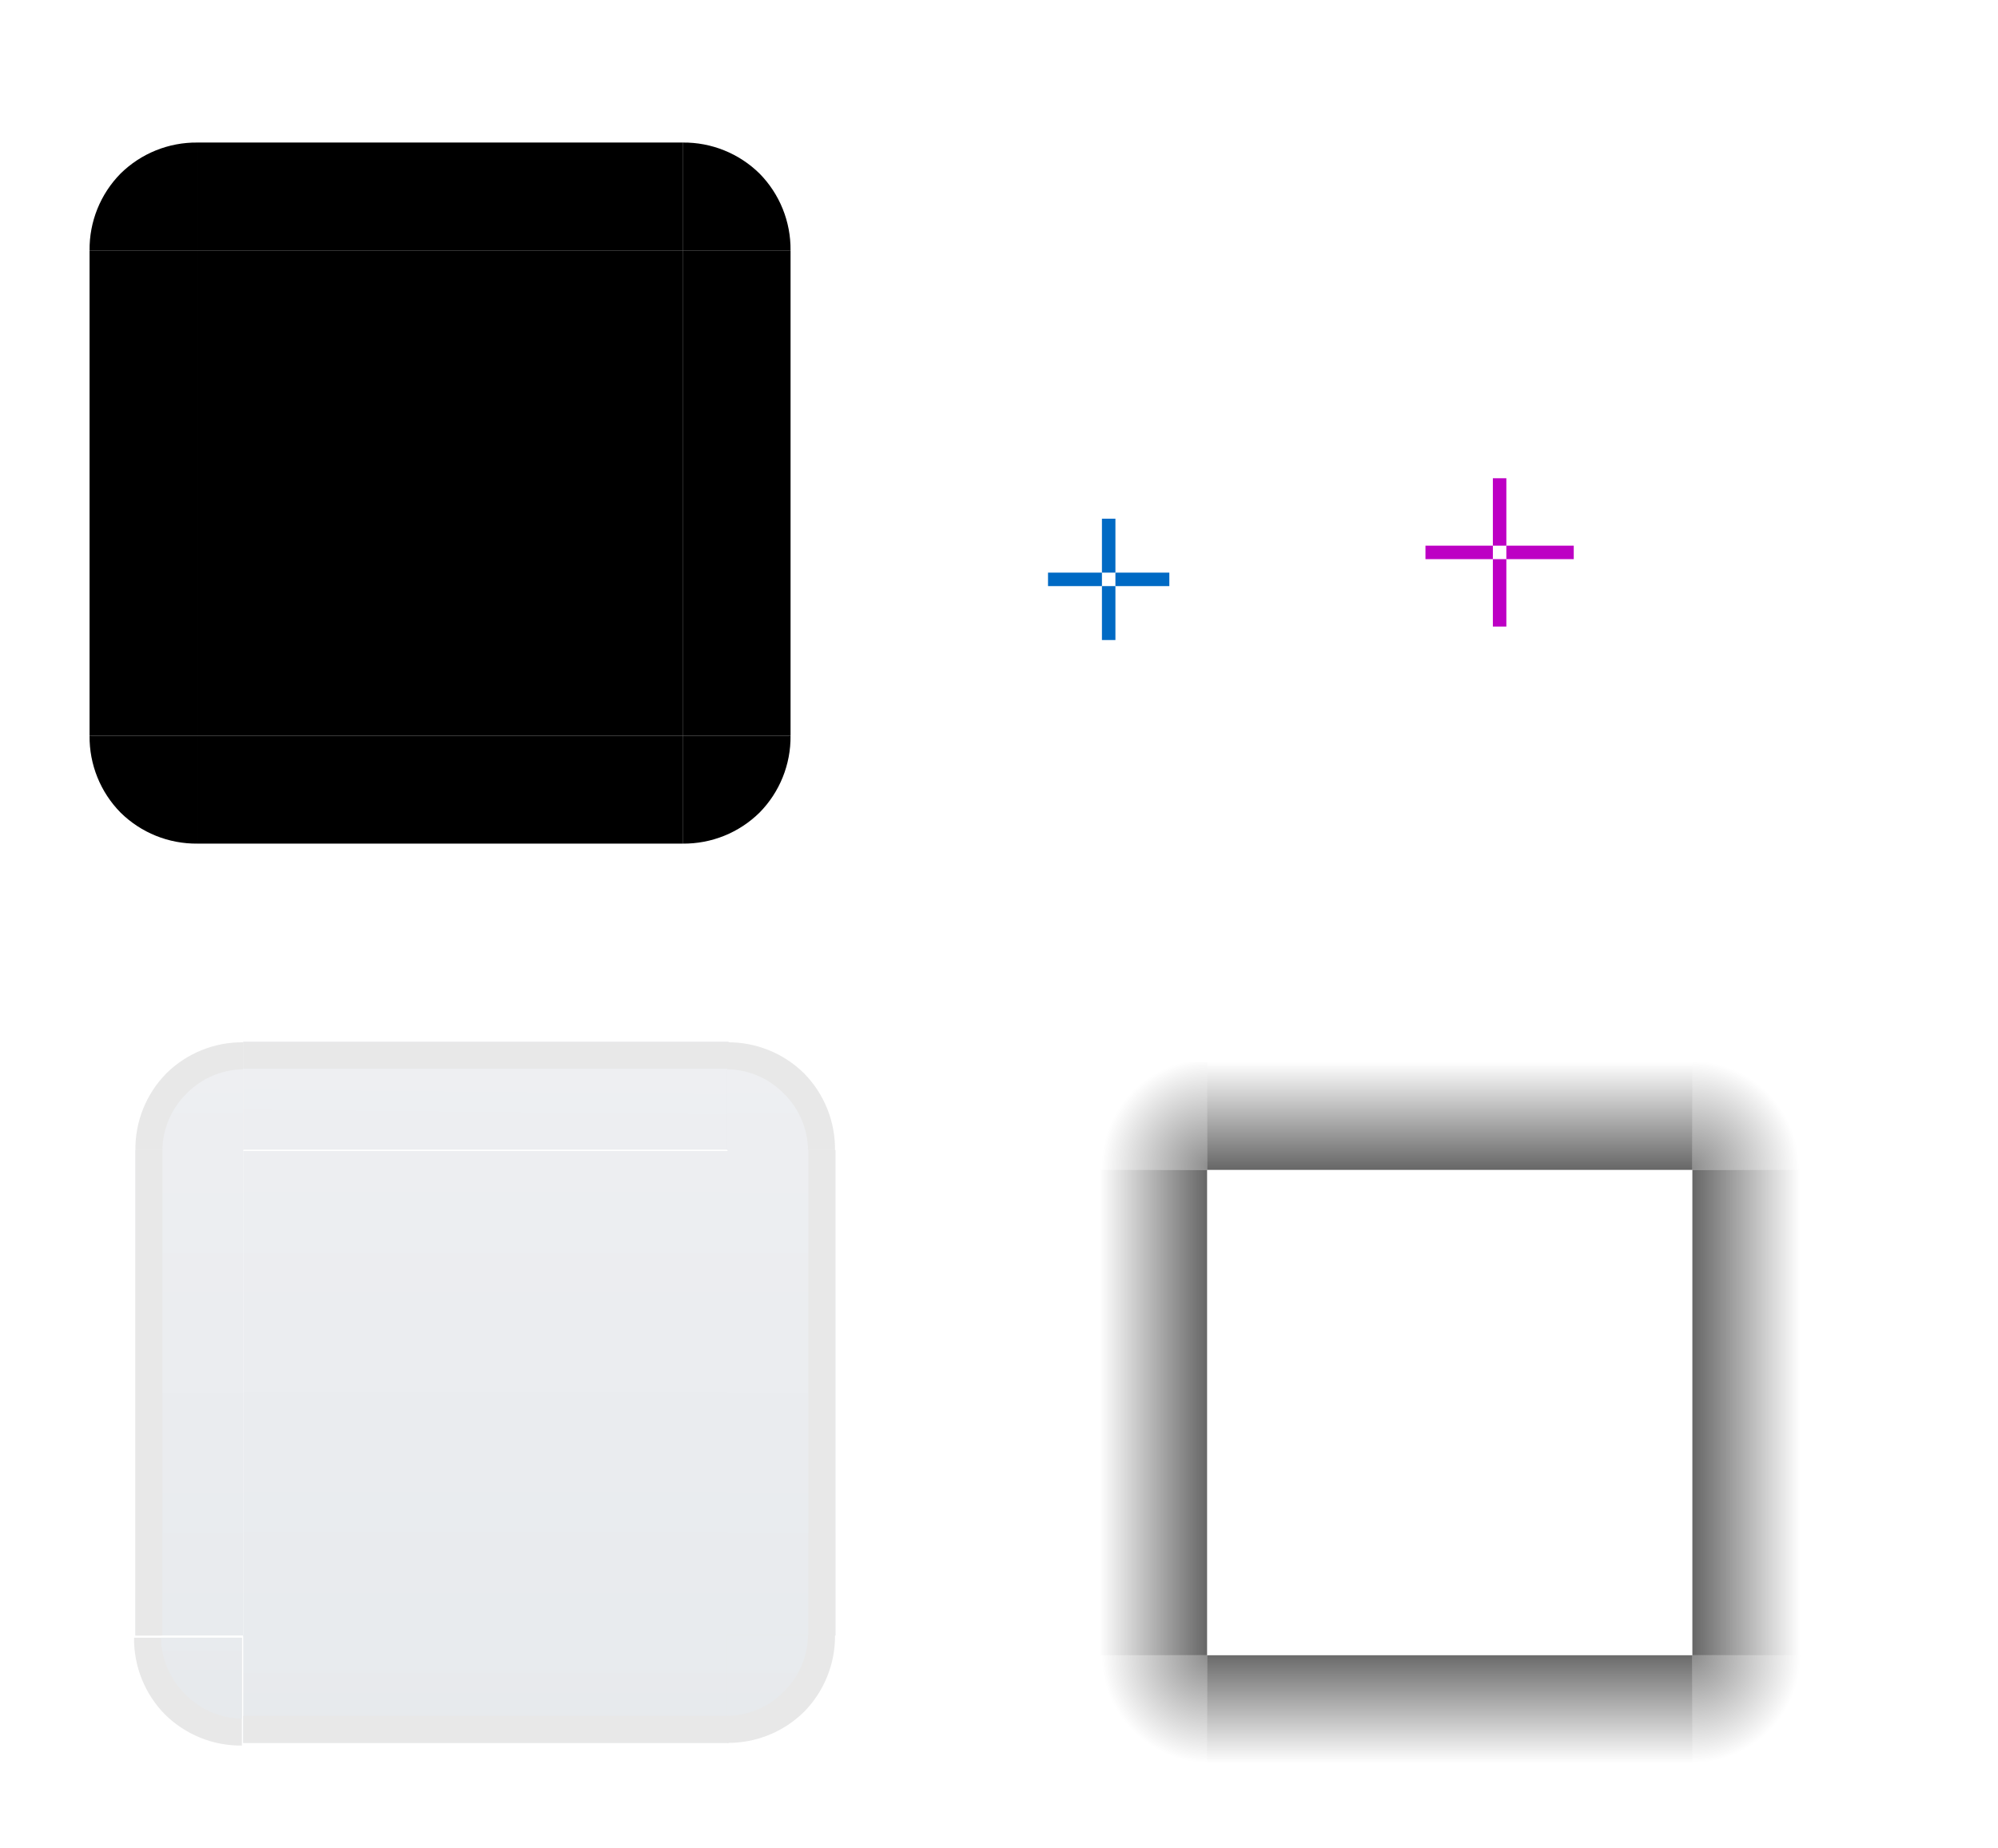
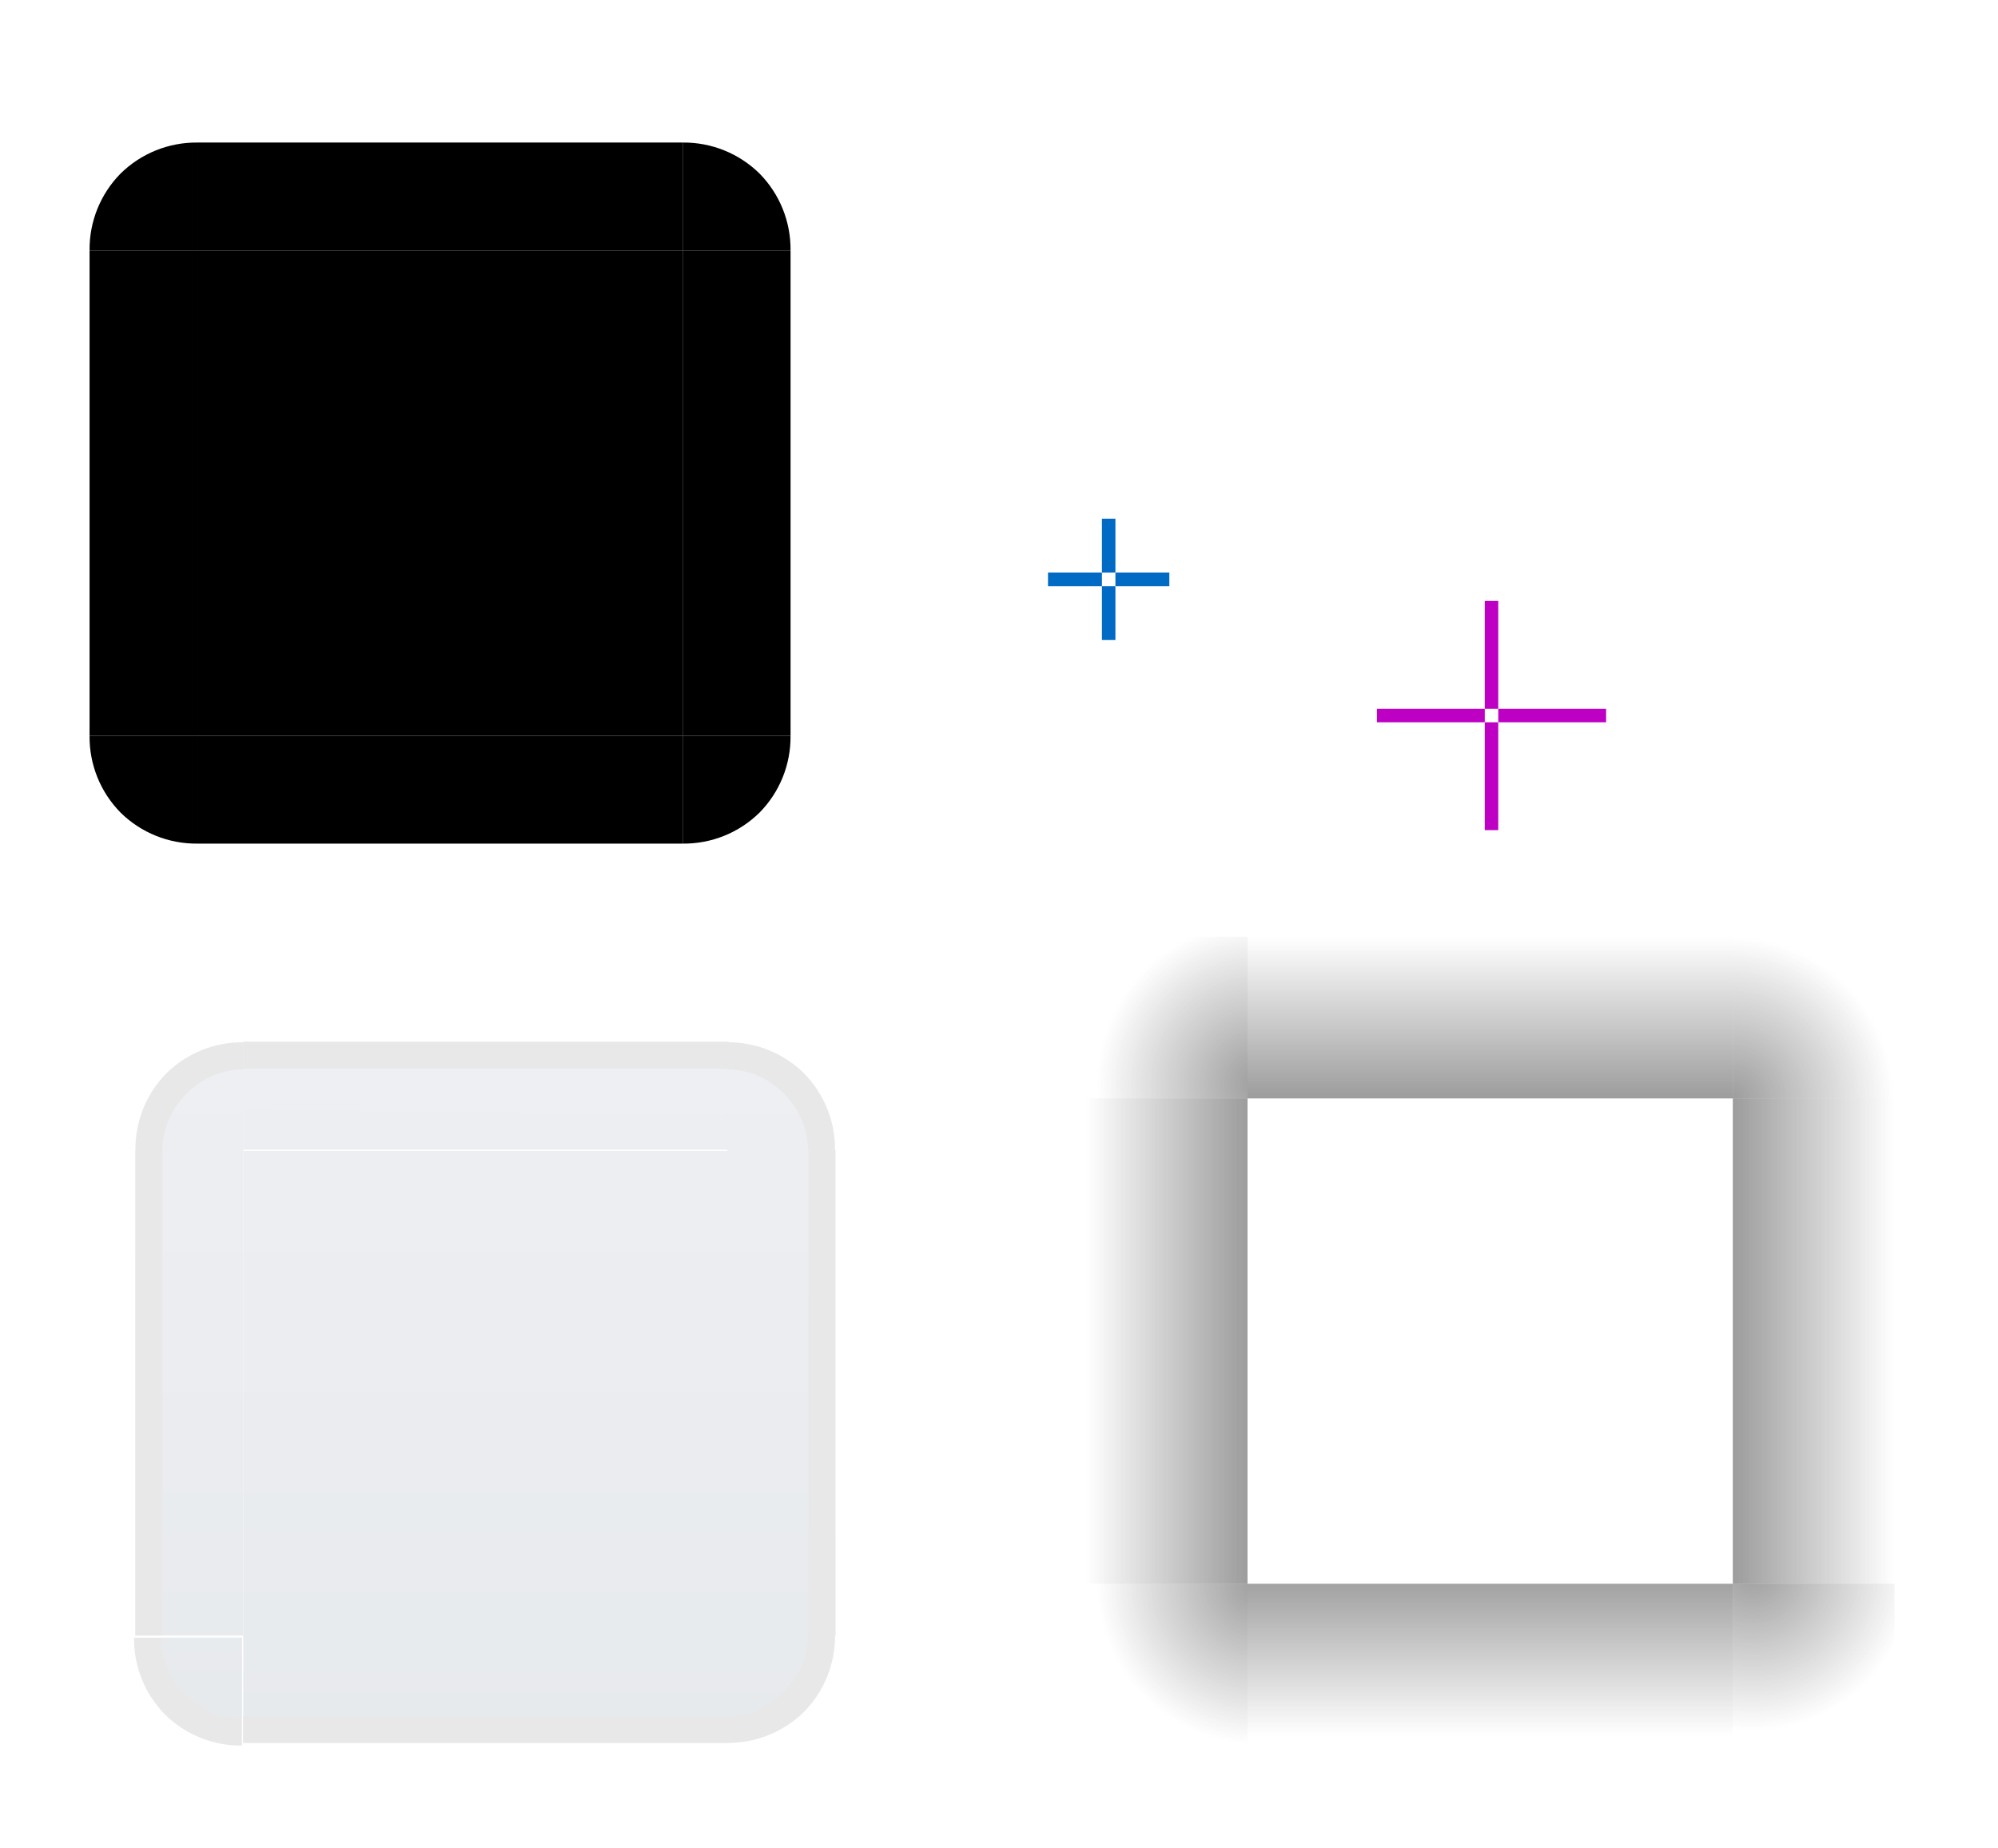
<svg xmlns="http://www.w3.org/2000/svg" xmlns:ns1="http://www.openswatchbook.org/uri/2009/osb" xmlns:xlink="http://www.w3.org/1999/xlink" width="148.216" height="137.016" id="svg3642" version="1.0" viewBox="0 0 148.216 137.016">
  <defs id="defs3644">
    <linearGradient id="linearGradient1038" ns1:paint="solid">
      <stop style="stop-color:#000000;stop-opacity:1;" offset="0" id="stop1036" />
    </linearGradient>
    <linearGradient id="linearGradient1032" ns1:paint="solid">
      <stop style="stop-color:#000000;stop-opacity:1;" offset="0" id="stop1030" />
    </linearGradient>
    <linearGradient id="linearGradient1026" ns1:paint="solid">
      <stop style="stop-color:#000000;stop-opacity:1;" offset="0" id="stop1024" />
    </linearGradient>
    <linearGradient id="linearGradient1020" ns1:paint="solid">
      <stop style="stop-color:#000000;stop-opacity:1;" offset="0" id="stop1018" />
    </linearGradient>
    <linearGradient id="border" ns1:paint="solid">
      <stop style="stop-color:#e8e8e8;stop-opacity:1;" offset="0" id="stop1012" />
    </linearGradient>
    <linearGradient id="bgnew">
      <stop id="stop958" offset="0" style="stop-color:#e7eaed;stop-opacity:1" />
      <stop id="stop960" offset="1" style="stop-color:#eeeff2;stop-opacity:1" />
    </linearGradient>
-     <linearGradient id="linearGradient1165">
-       <stop style="stop-color:#000000;stop-opacity:1;" offset="0" id="stop1161" />
-       <stop style="stop-color:#000000;stop-opacity:0;" offset="1" id="stop1163" />
-     </linearGradient>
-     <linearGradient id="linearGradient1157">
-       <stop style="stop-color:#000000;stop-opacity:1;" offset="0" id="stop1153" />
-       <stop style="stop-color:#000000;stop-opacity:0;" offset="1" id="stop1155" />
-     </linearGradient>
-     <linearGradient id="linearGradient1149">
-       <stop style="stop-color:#000000;stop-opacity:1;" offset="0" id="stop1145" />
-       <stop style="stop-color:#000000;stop-opacity:0;" offset="1" id="stop1147" />
-     </linearGradient>
-     <linearGradient id="linearGradient1141">
-       <stop style="stop-color:#000000;stop-opacity:0.744" offset="0" id="stop1137" />
-       <stop style="stop-color:#000000;stop-opacity:0;" offset="1" id="stop1139" />
-     </linearGradient>
    <linearGradient ns1:paint="solid" id="mask">
      <stop id="stop896" offset="0" style="stop-color:#000000;stop-opacity:1;" />
-     </linearGradient>
-     <linearGradient id="linearGradient888">
-       <stop style="stop-color:#000000;stop-opacity:0.744" offset="0" id="stop884" />
-       <stop style="stop-color:#000000;stop-opacity:0;" offset="1" id="stop886" />
-     </linearGradient>
-     <linearGradient id="linearGradient882">
-       <stop style="stop-color:#000000;stop-opacity:0.744" offset="0" id="stop878" />
-       <stop style="stop-color:#000000;stop-opacity:0;" offset="1" id="stop880" />
-     </linearGradient>
-     <linearGradient id="linearGradient876">
-       <stop style="stop-color:#000000;stop-opacity:0.744" offset="0" id="stop872" />
-       <stop style="stop-color:#000000;stop-opacity:0;" offset="1" id="stop874" />
-     </linearGradient>
-     <radialGradient r="1.5" fy="304.6" fx="300.1" cy="304.6" cx="300.1" gradientTransform="matrix(-5.333,0,0,-5.333,1855,1976)" gradientUnits="userSpaceOnUse" id="radialGradient932" xlink:href="#linearGradient882" />
-     <radialGradient r="1.5" fy="304.6" fx="300.1" cy="304.6" cx="300.1" gradientTransform="matrix(5.333,0,0,-5.333,-1310,1976)" gradientUnits="userSpaceOnUse" id="radialGradient928" xlink:href="#linearGradient888" />
-     <radialGradient r="1.5" fy="304.4" fx="300.1" cy="304.4" cx="300.1" gradientTransform="matrix(-5.333,0,0,5.333,1855,-1308)" gradientUnits="userSpaceOnUse" id="radialGradient924" xlink:href="#linearGradient876" />
-     <linearGradient y2="304.6" x2="261.2" y1="301.6" x1="261.2" gradientTransform="matrix(0.75,0,0,-2.667,65.34,1164)" gradientUnits="userSpaceOnUse" id="linearGradient883" xlink:href="#linearGradient861" />
-     <linearGradient id="linearGradient861">
-       <stop id="stop857" offset="0" style="stop-color:#000000;stop-opacity:0" />
-       <stop id="stop859" offset="1" style="stop-color:#000000;stop-opacity:0.966" />
    </linearGradient>
    <linearGradient y2="202.6" x2="-301.8" y1="202.6" x1="-304.8" gradientTransform="matrix(2.667,0,0,0.75,565.5,45.57)" gradientUnits="userSpaceOnUse" id="linearGradient933" xlink:href="#mask" />
    <linearGradient y2="328.8" x2="229.6" y1="328.8" x1="226.6" gradientTransform="matrix(2.667,0,0,0.75,-388.8,18.8)" gradientUnits="userSpaceOnUse" id="linearGradient935" xlink:href="#mask" />
    <linearGradient y2="202.6" x2="-352.8" y1="202.6" x1="-355.8" gradientTransform="matrix(2.667,0,0,0.75,657.5,45.57)" gradientUnits="userSpaceOnUse" id="linearGradient937" xlink:href="#mask" />
    <linearGradient y2="328.8" x2="226.6" y1="328.8" x1="178.6" gradientTransform="matrix(0.75,0,0,0.75,45.57,18.8)" gradientUnits="userSpaceOnUse" id="linearGradient939" xlink:href="#mask" />
    <linearGradient y2="328.8" x2="178.6" y1="328.8" x1="175.6" gradientTransform="matrix(2.667,0,0,0.75,-296.8,18.8)" gradientUnits="userSpaceOnUse" id="linearGradient941" xlink:href="#mask" />
    <linearGradient gradientTransform="translate(0.9156,69.4)" y2="-312.8" x2="222.6" y1="-312.8" x1="214.6" gradientUnits="userSpaceOnUse" id="linearGradient943" xlink:href="#mask" />
    <linearGradient y2="-312.8" x2="222.6" y1="-312.8" x1="214.6" gradientTransform="translate(-394.1,69.4)" gradientUnits="userSpaceOnUse" id="linearGradient945" xlink:href="#mask" />
    <linearGradient y2="-312.8" x2="222.6" y1="-312.8" x1="214.6" gradientTransform="translate(0.9172,600.2)" gradientUnits="userSpaceOnUse" id="linearGradient947" xlink:href="#mask" />
    <linearGradient y2="-312.8" x2="222.6" y1="-312.8" x1="214.6" gradientTransform="translate(-394.1,600.2)" gradientUnits="userSpaceOnUse" id="linearGradient949" xlink:href="#mask" />
-     <radialGradient xlink:href="#linearGradient1141" id="radialGradient1143" cx="302.5" cy="303.6" fx="302.5" fy="303.6" r="4" gradientUnits="userSpaceOnUse" gradientTransform="matrix(2,5.33e-5,2.492e-5,1.999,-314.7,-291.4)" />
-     <linearGradient xlink:href="#linearGradient1149" id="linearGradient1151" x1="290.4" y1="333.6" x2="298.4" y2="333.6" gradientUnits="userSpaceOnUse" />
-     <linearGradient xlink:href="#linearGradient1157" id="linearGradient1159" x1="254.4" y1="315.6" x2="254.4" y2="307.6" gradientUnits="userSpaceOnUse" />
-     <linearGradient xlink:href="#linearGradient1165" id="linearGradient1167" x1="254.4" y1="329.3" x2="246.4" y2="329.3" gradientUnits="userSpaceOnUse" />
    <linearGradient xlink:href="#bgnew" id="linearGradient927" x1="182.9" y1="358.1" x2="182.9" y2="306.1" gradientUnits="userSpaceOnUse" />
    <linearGradient xlink:href="#bgnew" id="linearGradient936" x1="178.6" y1="334.3" x2="230.6" y2="334.8" gradientUnits="userSpaceOnUse" />
    <linearGradient xlink:href="#bgnew" id="linearGradient944" x1="230.6" y1="349.1" x2="178.6" y2="349.1" gradientUnits="userSpaceOnUse" />
    <linearGradient xlink:href="#bgnew" id="linearGradient970" x1="228.1" y1="-360.9" x2="228" y2="-308.7" gradientUnits="userSpaceOnUse" />
    <linearGradient xlink:href="#bgnew" id="linearGradient978" x1="222.6" y1="360.8" x2="222.6" y2="308.8" gradientUnits="userSpaceOnUse" />
    <linearGradient xlink:href="#bgnew" id="linearGradient986" x1="227.9" y1="-310.9" x2="227.9" y2="-358.9" gradientUnits="userSpaceOnUse" />
    <linearGradient xlink:href="#bgnew" id="linearGradient994" x1="228.1" y1="-360.7" x2="228.1" y2="-308.7" gradientUnits="userSpaceOnUse" />
    <linearGradient xlink:href="#bgnew" id="linearGradient1002" x1="222.7" y1="360.8" x2="222.7" y2="308.8" gradientUnits="userSpaceOnUse" />
    <linearGradient xlink:href="#bgnew" id="linearGradient1010" x1="228" y1="-308.7" x2="228" y2="-360.7" gradientUnits="userSpaceOnUse" />
    <linearGradient xlink:href="#border" id="linearGradient1016" x1="228.6" y1="334.8" x2="230.6" y2="334.8" gradientUnits="userSpaceOnUse" />
    <linearGradient xlink:href="#border" id="linearGradient1022" x1="228" y1="-312.7" x2="236" y2="-312.7" gradientUnits="userSpaceOnUse" />
    <linearGradient xlink:href="#border" id="linearGradient1028" x1="228.6" y1="334.8" x2="230.6" y2="334.8" gradientUnits="userSpaceOnUse" />
    <linearGradient xlink:href="#border" id="linearGradient1034" x1="228" y1="-312.7" x2="236" y2="-312.7" gradientUnits="userSpaceOnUse" />
    <linearGradient xlink:href="#border" id="linearGradient1040" x1="228" y1="-312.7" x2="236" y2="-312.7" gradientUnits="userSpaceOnUse" />
    <linearGradient xlink:href="#border" id="linearGradient1042" x1="228.6" y1="334.8" x2="230.6" y2="334.8" gradientUnits="userSpaceOnUse" />
    <linearGradient xlink:href="#border" id="linearGradient1044" x1="228" y1="-312.7" x2="236" y2="-312.7" gradientUnits="userSpaceOnUse" />
    <linearGradient xlink:href="#border" id="linearGradient1046" x1="228.6" y1="334.8" x2="230.6" y2="334.8" gradientUnits="userSpaceOnUse" />
+     <radialGradient r="1.5" fy="304.6" fx="300.1" cy="304.6" cx="300.1" gradientTransform="matrix(-8,0,0,-8,2659,2783)" gradientUnits="userSpaceOnUse" id="radialGradient932" xlink:href="#shadcorn" />
+     <linearGradient id="shadcorn">
+       <stop style="stop-color:#404040;stop-opacity:1" offset="0" id="stop1137" />
+       <stop style="stop-color:#404040;stop-opacity:0" offset="1" id="stop1139" />
+     </linearGradient>
+     <radialGradient r="1.5" fy="304.6" fx="300.1" cy="304.6" cx="300.1" gradientTransform="matrix(8,0,0,-8,-2106,2782)" gradientUnits="userSpaceOnUse" id="radialGradient928" xlink:href="#shadcorn" />
+     <radialGradient r="1.5" fy="304.4" fx="300.1" cy="304.4" cx="300.1" gradientTransform="matrix(-8,0,0,8,2659,-2126)" gradientUnits="userSpaceOnUse" id="radialGradient924" xlink:href="#shadcorn" />
+     <linearGradient xlink:href="#shad2" id="linearGradient1167" x1="254.4" y1="329.3" x2="246.4" y2="329.3" gradientUnits="userSpaceOnUse" gradientTransform="matrix(1.5,0,0,1,-124.2,-5.263)" />
+     <linearGradient id="shad2">
+       <stop id="stop929" offset="0" style="stop-color:#404040;stop-opacity:1" />
+       <stop id="stop939" offset="1" style="stop-color:#3f3f3f;stop-opacity:0" />
+     </linearGradient>
+     <linearGradient xlink:href="#shad2" id="linearGradient1151" x1="290.4" y1="333.6" x2="298.4" y2="333.6" gradientUnits="userSpaceOnUse" gradientTransform="matrix(1.5,0,0,1,-142.2,-5.263)" />
+     <linearGradient y2="301.6" x2="278.3" y1="304.6" x1="278.3" gradientTransform="matrix(0.75,0,0,-4,68.31,1564)" gradientUnits="userSpaceOnUse" id="linearGradient883" xlink:href="#shad2" />
+     <radialGradient xlink:href="#shadcorn" id="radialGradient1143" cx="302.5" cy="303.6" fx="302.5" fy="303.6" r="4" gradientUnits="userSpaceOnUse" gradientTransform="matrix(3,7.995e-5,3.738e-5,2.999,-614.2,-600.2)" />
+     <linearGradient xlink:href="#shad2" id="linearGradient1159" x1="254.4" y1="315.6" x2="254.4" y2="307.6" gradientUnits="userSpaceOnUse" gradientTransform="matrix(1,0,0,1.5,3.01,-163.1)" />
  </defs>
  <style type="text/css" id="current-color-scheme">
      .ColorScheme-Text {
        color:#31363b;
      }
      .ColorScheme-Background{
        color:#eff0f1;
      }
      .ColorScheme-ViewText {
        color:#31363b;
      }
      .ColorScheme-ViewBackground{
        color:#fcfcfc;
      }
      .ColorScheme-ViewHover {
        color:#3daee9;
      }
      .ColorScheme-ViewFocus{
        color:#3daee9;
      }
      .ColorScheme-ButtonText {
        color:#31363b;
      }
      .ColorScheme-ButtonBackground{
        color:#eff0f1;
      }
      .ColorScheme-ButtonHover {
        color:#3daee9;
      }
      .ColorScheme-ButtonFocus{
        color:#3daee9;
      }
  </style>
  <g id="layer1" transform="translate(-164.8559,-228.8272)">
-     <path id="shadow-top" d="m 290.4,315.6 v -8 h -36 v 8 z" style="fill:url(#linearGradient1159);fill-opacity:1;stroke:none;stroke-width:0.817;opacity:0.601" />
-     <path style="fill:url(#radialGradient1143);fill-opacity:1;stroke:none;stroke-width:0.264;opacity:0.601" d="m 298.4,315.6 v -8 h -8 v 8 z" id="shadow-topright" />
-     <rect id="shadow-center" height="36" x="254.4" y="315.6" width="36" class="ColorScheme-ViewBackground" style="color:#fcfcfc;opacity:0.601;fill:#000000;fill-opacity:1;stroke-width:15999998" />
-     <rect y="-270.3" x="-281.6" height="1" width="5" id="shadow-hint-right-margin" style="fill:#bd00c4;fill-opacity:1;stroke:none;stroke-width:0.408" transform="scale(-1)" />
-     <rect transform="scale(-1)" style="fill:#bd00c4;fill-opacity:1;stroke:none;stroke-width:0.408" id="shadow-hint-left-margin" width="5" height="1" x="-275.6" y="-270.3" />
-     <rect transform="rotate(90)" style="fill:#bd00c4;fill-opacity:1;stroke:none;stroke-width:0.408" id="shadow-hint-bottom-margin" width="5" height="1" x="270.3" y="-276.6" />
-     <rect style="fill:#bd00c4;fill-opacity:1;stroke:none;stroke-width:8164945.5" id="shadow-hint-top-margin" width="1" height="5" x="275.6" y="264.3" />
-     <path style="fill:url(#linearGradient883);fill-opacity:1;stroke:none;stroke-width:0.817;opacity:0.601" d="m 290.4,351.6 v 8 h -36 v -8 z" id="shadow-bottom" />
-     <path style="fill:url(#linearGradient1151);fill-opacity:1;stroke:none;stroke-width:0.817;opacity:0.601" d="m 290.4,351.6 h 8 v -36 h -8 z" id="shadow-right" />
-     <path style="fill:url(#linearGradient1167);fill-opacity:1;stroke:none;stroke-width:0.817;opacity:0.601" d="m 254.4,315.6 h -8 v 36 h 8 z" id="shadow-left" />
-     <path id="shadow-topleft" d="m 246.4,315.6 v -8 h 8 v 8 z" style="fill:url(#radialGradient924);fill-opacity:1;stroke:none;stroke-width:0.264;opacity:0.601" />
-     <path id="shadow-bottomright" d="m 298.4,351.6 v 8 h -8 v -8 z" style="fill:url(#radialGradient928);fill-opacity:1;stroke:none;stroke-width:0.264;opacity:0.601" />
-     <path id="shadow-bottomleft" d="m 246.4,351.6 v 8 h 8 v -8 z" style="fill:url(#radialGradient932);fill-opacity:1;stroke:none;stroke-width:0.264;opacity:0.601" />
    <rect transform="rotate(-90)" y="179.5" x="-247.4" height="36" width="8.001" id="mask-top" class="ColorScheme-Background" style="color:#eff0f1;fill:url(#linearGradient933);fill-opacity:1.0;stroke:none;stroke-width:0.24" />
    <rect style="color:#eff0f1;fill:url(#linearGradient935);fill-opacity:1.0;stroke:none;stroke-width:0.24" id="mask-right" class="ColorScheme-Background" width="8.001" height="36" x="215.5" y="247.4" />
    <rect style="color:#eff0f1;fill:url(#linearGradient937);fill-opacity:1.0;stroke:none;stroke-width:0.24" id="mask-bottom" class="ColorScheme-Background" width="8.001" height="36" x="-291.4" y="179.5" transform="rotate(-90)" />
    <rect y="247.4" x="179.5" height="36" width="36" id="mask-center" class="ColorScheme-Background" style="color:#eff0f1;fill:url(#linearGradient939);fill-opacity:1.0;stroke:none;stroke-width:0.96" />
    <rect y="247.4" x="171.5" height="36" width="8.001" id="mask-left" class="ColorScheme-Background" style="color:#eff0f1;fill:url(#linearGradient941);fill-opacity:1.0;stroke:none;stroke-width:0.24" />
    <path style="opacity:1;fill:url(#linearGradient943);fill-opacity:1.0;fill-rule:evenodd;stroke:none;stroke-width:1.007;stroke-linecap:square;stroke-linejoin:miter;stroke-miterlimit:4;stroke-dasharray:none;stroke-dashoffset:0;stroke-opacity:0.827;paint-order:normal" id="mask-topright" d="m 223.5,-247.4 a 8.001,7.998 0 0 1 -2.3,5.7 8.001,7.998 0 0 1 -5.7,2.3 l 0,-8 z" transform="scale(1,-1)" />
    <path transform="scale(-1)" d="m -171.5,-247.4 a 8.001,7.998 0 0 1 -2.3,5.7 8.001,7.998 0 0 1 -5.7,2.3 l 0,-8 z" id="mask-topleft" style="opacity:1;fill:url(#linearGradient945);fill-opacity:1.0;fill-rule:evenodd;stroke:none;stroke-width:1.007;stroke-linecap:square;stroke-linejoin:miter;stroke-miterlimit:4;stroke-dasharray:none;stroke-dashoffset:0;stroke-opacity:0.827;paint-order:normal" />
    <path d="m 223.5,283.4 a 8.001,7.998 0 0 1 -2.3,5.7 8.001,7.998 0 0 1 -5.7,2.3 l 0,-8 z" id="mask-bottomright" style="opacity:1;fill:url(#linearGradient947);fill-opacity:1.0;fill-rule:evenodd;stroke:none;stroke-width:1.007;stroke-linecap:square;stroke-linejoin:miter;stroke-miterlimit:4;stroke-dasharray:none;stroke-dashoffset:0;stroke-opacity:0.827;paint-order:normal" />
    <path d="m -171.5,283.4 a 8.001,7.998 0 0 1 -2.3,5.7 8.001,7.998 0 0 1 -5.7,2.3 l 0,-8 z" id="mask-bottomleft" style="opacity:1;fill:url(#linearGradient949);fill-opacity:1.0;fill-rule:evenodd;stroke:none;stroke-width:1.007;stroke-linecap:square;stroke-linejoin:miter;stroke-miterlimit:4;stroke-dasharray:none;stroke-dashoffset:0;stroke-opacity:0.827;paint-order:normal" transform="scale(-1,1)" />
    <rect transform="scale(-1)" style="fill:#006ac4;fill-opacity:1;stroke:none;stroke-width:0.408" id="hint-right-margin" width="4" height="1" x="-251.6" y="-272.3" />
    <rect y="-272.3" x="-246.6" height="1" width="4" id="hint-left-margin" style="fill:#006ac4;fill-opacity:1;stroke:none;stroke-width:0.408" transform="scale(-1)" />
    <rect y="-247.6" x="272.3" height="1" width="4" id="hint-bottom-margin" style="fill:#006ac4;fill-opacity:1;stroke:none;stroke-width:0.408" transform="rotate(90)" />
    <rect y="267.3" x="246.6" height="4" width="1" id="hint-top-margin" style="fill:#006ac4;fill-opacity:1;stroke:none;stroke-width:8164945.5" />
    <rect y="314.2" x="182.9" height="36" width="36" id="center" class="ColorScheme-Background" style="color:#eff0f1;fill:url(#linearGradient927);fill-opacity:1;stroke:none;stroke-width:0.96" />
    <g id="right" transform="translate(-3.771,-2.664)">
      <rect y="316.8" x="222.6" height="36" width="8.001" class="ColorScheme-Background" id="rect1267" style="color:#eff0f1;fill:url(#linearGradient1002);fill-opacity:1;stroke:none;stroke-width:0.24" />
      <rect style="color:#eff0f1;fill:url(#linearGradient1016);fill-opacity:1;stroke:none;stroke-width:0.24" id="rect1257" class="ColorScheme-Background" width="2" height="36" x="228.6" y="316.8" />
    </g>
    <g transform="matrix(-1,0,0,1,405.5,-2.664)" id="left">
      <rect style="color:#eff0f1;fill:url(#linearGradient978);fill-opacity:1;stroke:none;stroke-width:0.24" id="rect1269" class="ColorScheme-Background" width="8.001" height="36" x="222.6" y="316.8" />
      <rect y="316.8" x="228.6" height="36" width="2" class="ColorScheme-Background" id="rect1271" style="color:#eff0f1;fill:url(#linearGradient1046);fill-opacity:1.0;stroke:none;stroke-width:0.24" />
    </g>
    <g transform="rotate(-90,201.4,335.3)" id="top">
      <rect style="color:#eff0f1;fill:url(#linearGradient936);fill-opacity:1.0;stroke:none;stroke-width:0.24" id="rect1277" class="ColorScheme-Background" width="8.001" height="36" x="222.6" y="316.8" />
      <rect y="316.8" x="228.6" height="36" width="2" class="ColorScheme-Background" id="rect1279" style="color:#eff0f1;fill:url(#linearGradient1028);fill-opacity:1.0;stroke:none;stroke-width:0.24" />
    </g>
    <g transform="rotate(90,204.1,331.6)" id="bottom">
      <rect style="color:#eff0f1;fill:url(#linearGradient944);fill-opacity:1.0;stroke:none;stroke-width:0.24" id="rect1285" class="ColorScheme-Background" width="8.001" height="36" x="222.6" y="316.8" />
      <rect y="316.8" x="228.6" height="36" width="2" class="ColorScheme-Background" id="rect1287" style="color:#eff0f1;fill:url(#linearGradient1042);fill-opacity:1.0;stroke:none;stroke-width:0.24" />
    </g>
    <g id="topright" transform="translate(-9.201,-2.564)">
      <path transform="scale(1,-1)" d="m 236,-316.7 a 8.001,7.998 0 0 1 -2.3,5.7 8.001,7.998 0 0 1 -5.7,2.3 l 0,-8 z" id="path1301" style="opacity:1;fill:url(#linearGradient1022);fill-opacity:1.0;fill-rule:evenodd;stroke:none;stroke-width:1.007;stroke-linecap:square;stroke-linejoin:miter;stroke-miterlimit:4;stroke-dasharray:none;stroke-dashoffset:0;stroke-opacity:0.827;paint-order:normal" />
      <path style="opacity:1;fill:url(#linearGradient994);fill-opacity:1.0;fill-rule:evenodd;stroke:none;stroke-width:1.007;stroke-linecap:square;stroke-linejoin:miter;stroke-miterlimit:4;stroke-dasharray:none;stroke-dashoffset:0;stroke-opacity:0.827;paint-order:normal" id="path1293" d="m 234,-316.7 a 5.999,6 0 0 1 -1.8,4.2 5.999,6 0 0 1 -4.2,1.8 l 0,-6 z" transform="scale(1,-1)" />
    </g>
    <g transform="matrix(-1,0,0,1,410.9,-2.564)" id="topleft">
      <path style="opacity:1;fill:url(#linearGradient1034);fill-opacity:1.0;fill-rule:evenodd;stroke:none;stroke-width:1.007;stroke-linecap:square;stroke-linejoin:miter;stroke-miterlimit:4;stroke-dasharray:none;stroke-dashoffset:0;stroke-opacity:0.827;paint-order:normal" id="path1303" d="m 236,-316.7 a 8.001,7.998 0 0 1 -2.3,5.7 8.001,7.998 0 0 1 -5.7,2.3 l 0,-8 z" transform="scale(1,-1)" />
      <path transform="scale(1,-1)" d="m 234,-316.7 a 5.999,6 0 0 1 -1.8,4.2 5.999,6 0 0 1 -4.2,1.8 l 0,-6 z" id="path1305" style="opacity:1;fill:url(#linearGradient970);fill-opacity:1;fill-rule:evenodd;stroke:none;stroke-width:1.007;stroke-linecap:square;stroke-linejoin:miter;stroke-miterlimit:4;stroke-dasharray:none;stroke-dashoffset:0;stroke-opacity:0.827;paint-order:normal" />
    </g>
    <g transform="matrix(1,0,0,-1,-9.201,666.8)" id="bottomright">
      <path style="opacity:1;fill:url(#linearGradient1040);fill-opacity:1.0;fill-rule:evenodd;stroke:none;stroke-width:1.007;stroke-linecap:square;stroke-linejoin:miter;stroke-miterlimit:4;stroke-dasharray:none;stroke-dashoffset:0;stroke-opacity:0.827;paint-order:normal" id="path1311" d="m 236,-316.7 a 8.001,7.998 0 0 1 -2.3,5.7 8.001,7.998 0 0 1 -5.7,2.3 l 0,-8 z" transform="scale(1,-1)" />
      <path transform="scale(1,-1)" d="m 234,-316.7 a 5.999,6 0 0 1 -1.8,4.2 5.999,6 0 0 1 -4.2,1.8 l 0,-6 z" id="path1313" style="opacity:1;fill:url(#linearGradient1010);fill-opacity:1;fill-rule:evenodd;stroke:none;stroke-width:1.007;stroke-linecap:square;stroke-linejoin:miter;stroke-miterlimit:4;stroke-dasharray:none;stroke-dashoffset:0;stroke-opacity:0.827;paint-order:normal" />
    </g>
    <g transform="rotate(-180,205.4,333.5)" id="bottomleft">
      <path style="opacity:1;fill:url(#linearGradient1044);fill-opacity:1.0;fill-rule:evenodd;stroke:none;stroke-width:1.007;stroke-linecap:square;stroke-linejoin:miter;stroke-miterlimit:4;stroke-dasharray:none;stroke-dashoffset:0;stroke-opacity:0.827;paint-order:normal" id="path1319" d="m 236,-316.7 a 8.001,7.998 0 0 1 -2.3,5.7 8.001,7.998 0 0 1 -5.7,2.3 l 0,-8 z" transform="scale(1,-1)" />
      <path transform="scale(1,-1)" d="m 234,-316.7 a 5.999,6 0 0 1 -1.8,4.2 5.999,6 0 0 1 -4.2,1.8 l 0,-6 z" id="path1321" style="opacity:1;fill:url(#linearGradient986);fill-opacity:1;fill-rule:evenodd;stroke:none;stroke-width:1.007;stroke-linecap:square;stroke-linejoin:miter;stroke-miterlimit:4;stroke-dasharray:none;stroke-dashoffset:0;stroke-opacity:0.827;paint-order:normal" />
    </g>
+     <path id="shadow-top" d="m 293.4,310.3 v -12 h -36 v 12 z" style="opacity:0.518;fill:url(#linearGradient1159);fill-opacity:1;stroke:none;stroke-width:0.817" />
+     <path style="opacity:0.518;fill:url(#radialGradient1143);fill-opacity:1;stroke:none;stroke-width:0.263" d="m 305.4,310.3 v -12 h -12 v 12 z" id="shadow-topright" />
+     <rect id="shadow-center" height="36" x="257.4" y="310.3" width="36" class="ColorScheme-ViewBackground" style="color:#fcfcfc;opacity:0.518;fill:#000000;fill-opacity:1;stroke-width:15999998" />
+     <rect y="-282.4" x="-284" height="1" width="8" id="shadow-hint-right-margin" style="fill:#bd00c4;fill-opacity:1;stroke:none;stroke-width:0.408" transform="scale(-1)" />
+     <rect transform="scale(-1)" style="fill:#bd00c4;fill-opacity:1;stroke:none;stroke-width:0.408" id="shadow-hint-left-margin" width="8" height="1" x="-275" y="-282.4" />
+     <rect transform="rotate(90)" style="fill:#bd00c4;fill-opacity:1;stroke:none;stroke-width:0.408" id="shadow-hint-bottom-margin" width="8" height="1" x="282.4" y="-276" />
+     <rect style="fill:#bd00c4;fill-opacity:1;stroke:none;stroke-width:8164945.5" id="shadow-hint-top-margin" width="1" height="8" x="275" y="273.4" />
+     <path style="opacity:0.518;fill:url(#linearGradient883);fill-opacity:1;stroke:none;stroke-width:0.817" d="m 293.4,346.3 v 12 h -36 v -12 z" id="shadow-bottom" />
+     <path style="opacity:0.518;fill:url(#linearGradient1151);fill-opacity:1;stroke:none;stroke-width:0.817" d="m 293.4,346.3 h 12 v -36 h -12 z" id="shadow-right" />
+     <path style="opacity:0.518;fill:url(#linearGradient1167);fill-opacity:1;stroke:none;stroke-width:0.817" d="m 257.4,310.3 h -12 v 36 h 12 z" id="shadow-left" />
+     <path id="shadow-topleft" d="m 245.4,310.3 v -12 h 12 v 12 z" style="opacity:0.518;fill:url(#radialGradient924);fill-opacity:1;stroke:none;stroke-width:0.263" />
+     <path id="shadow-bottomright" d="m 305.4,346.3 v 12 h -12 v -12 z" style="opacity:0.518;fill:url(#radialGradient928);fill-opacity:1;stroke:none;stroke-width:0.263" />
+     <path id="shadow-bottomleft" d="m 245.4,346.3 v 12 h 12 v -12 z" style="opacity:0.518;fill:url(#radialGradient932);fill-opacity:1;stroke:none;stroke-width:0.263" />
  </g>
</svg>
